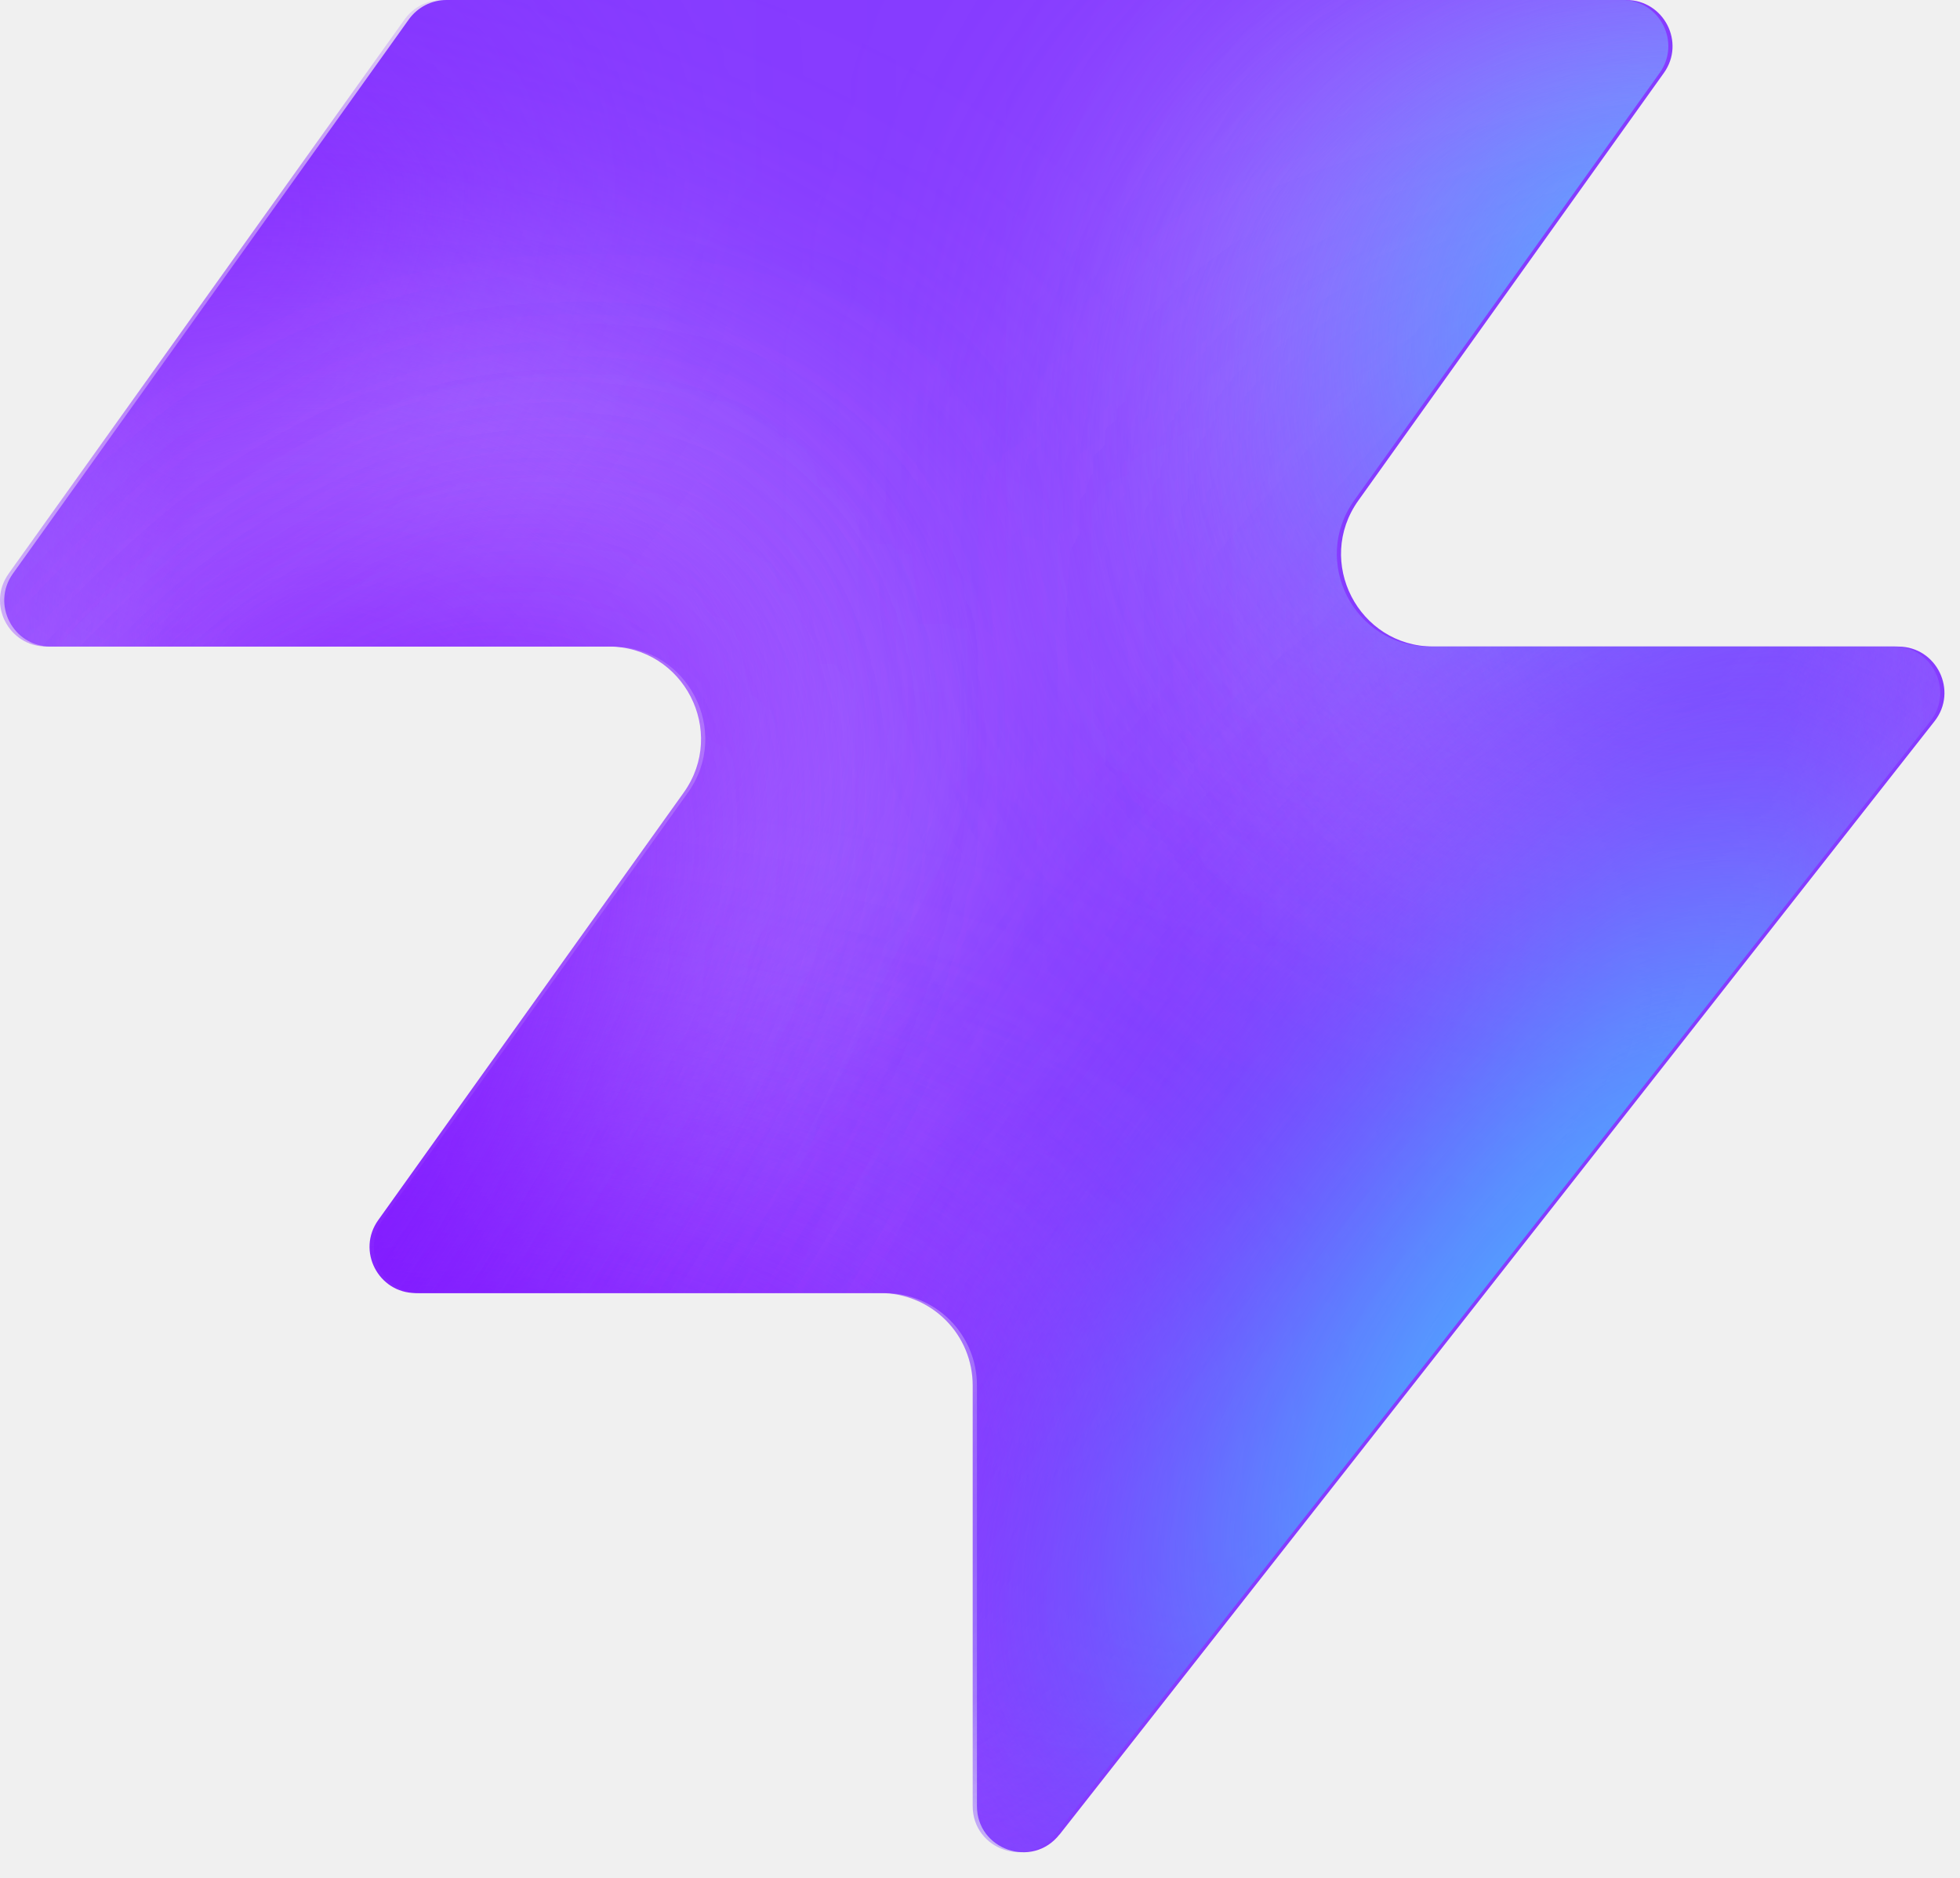
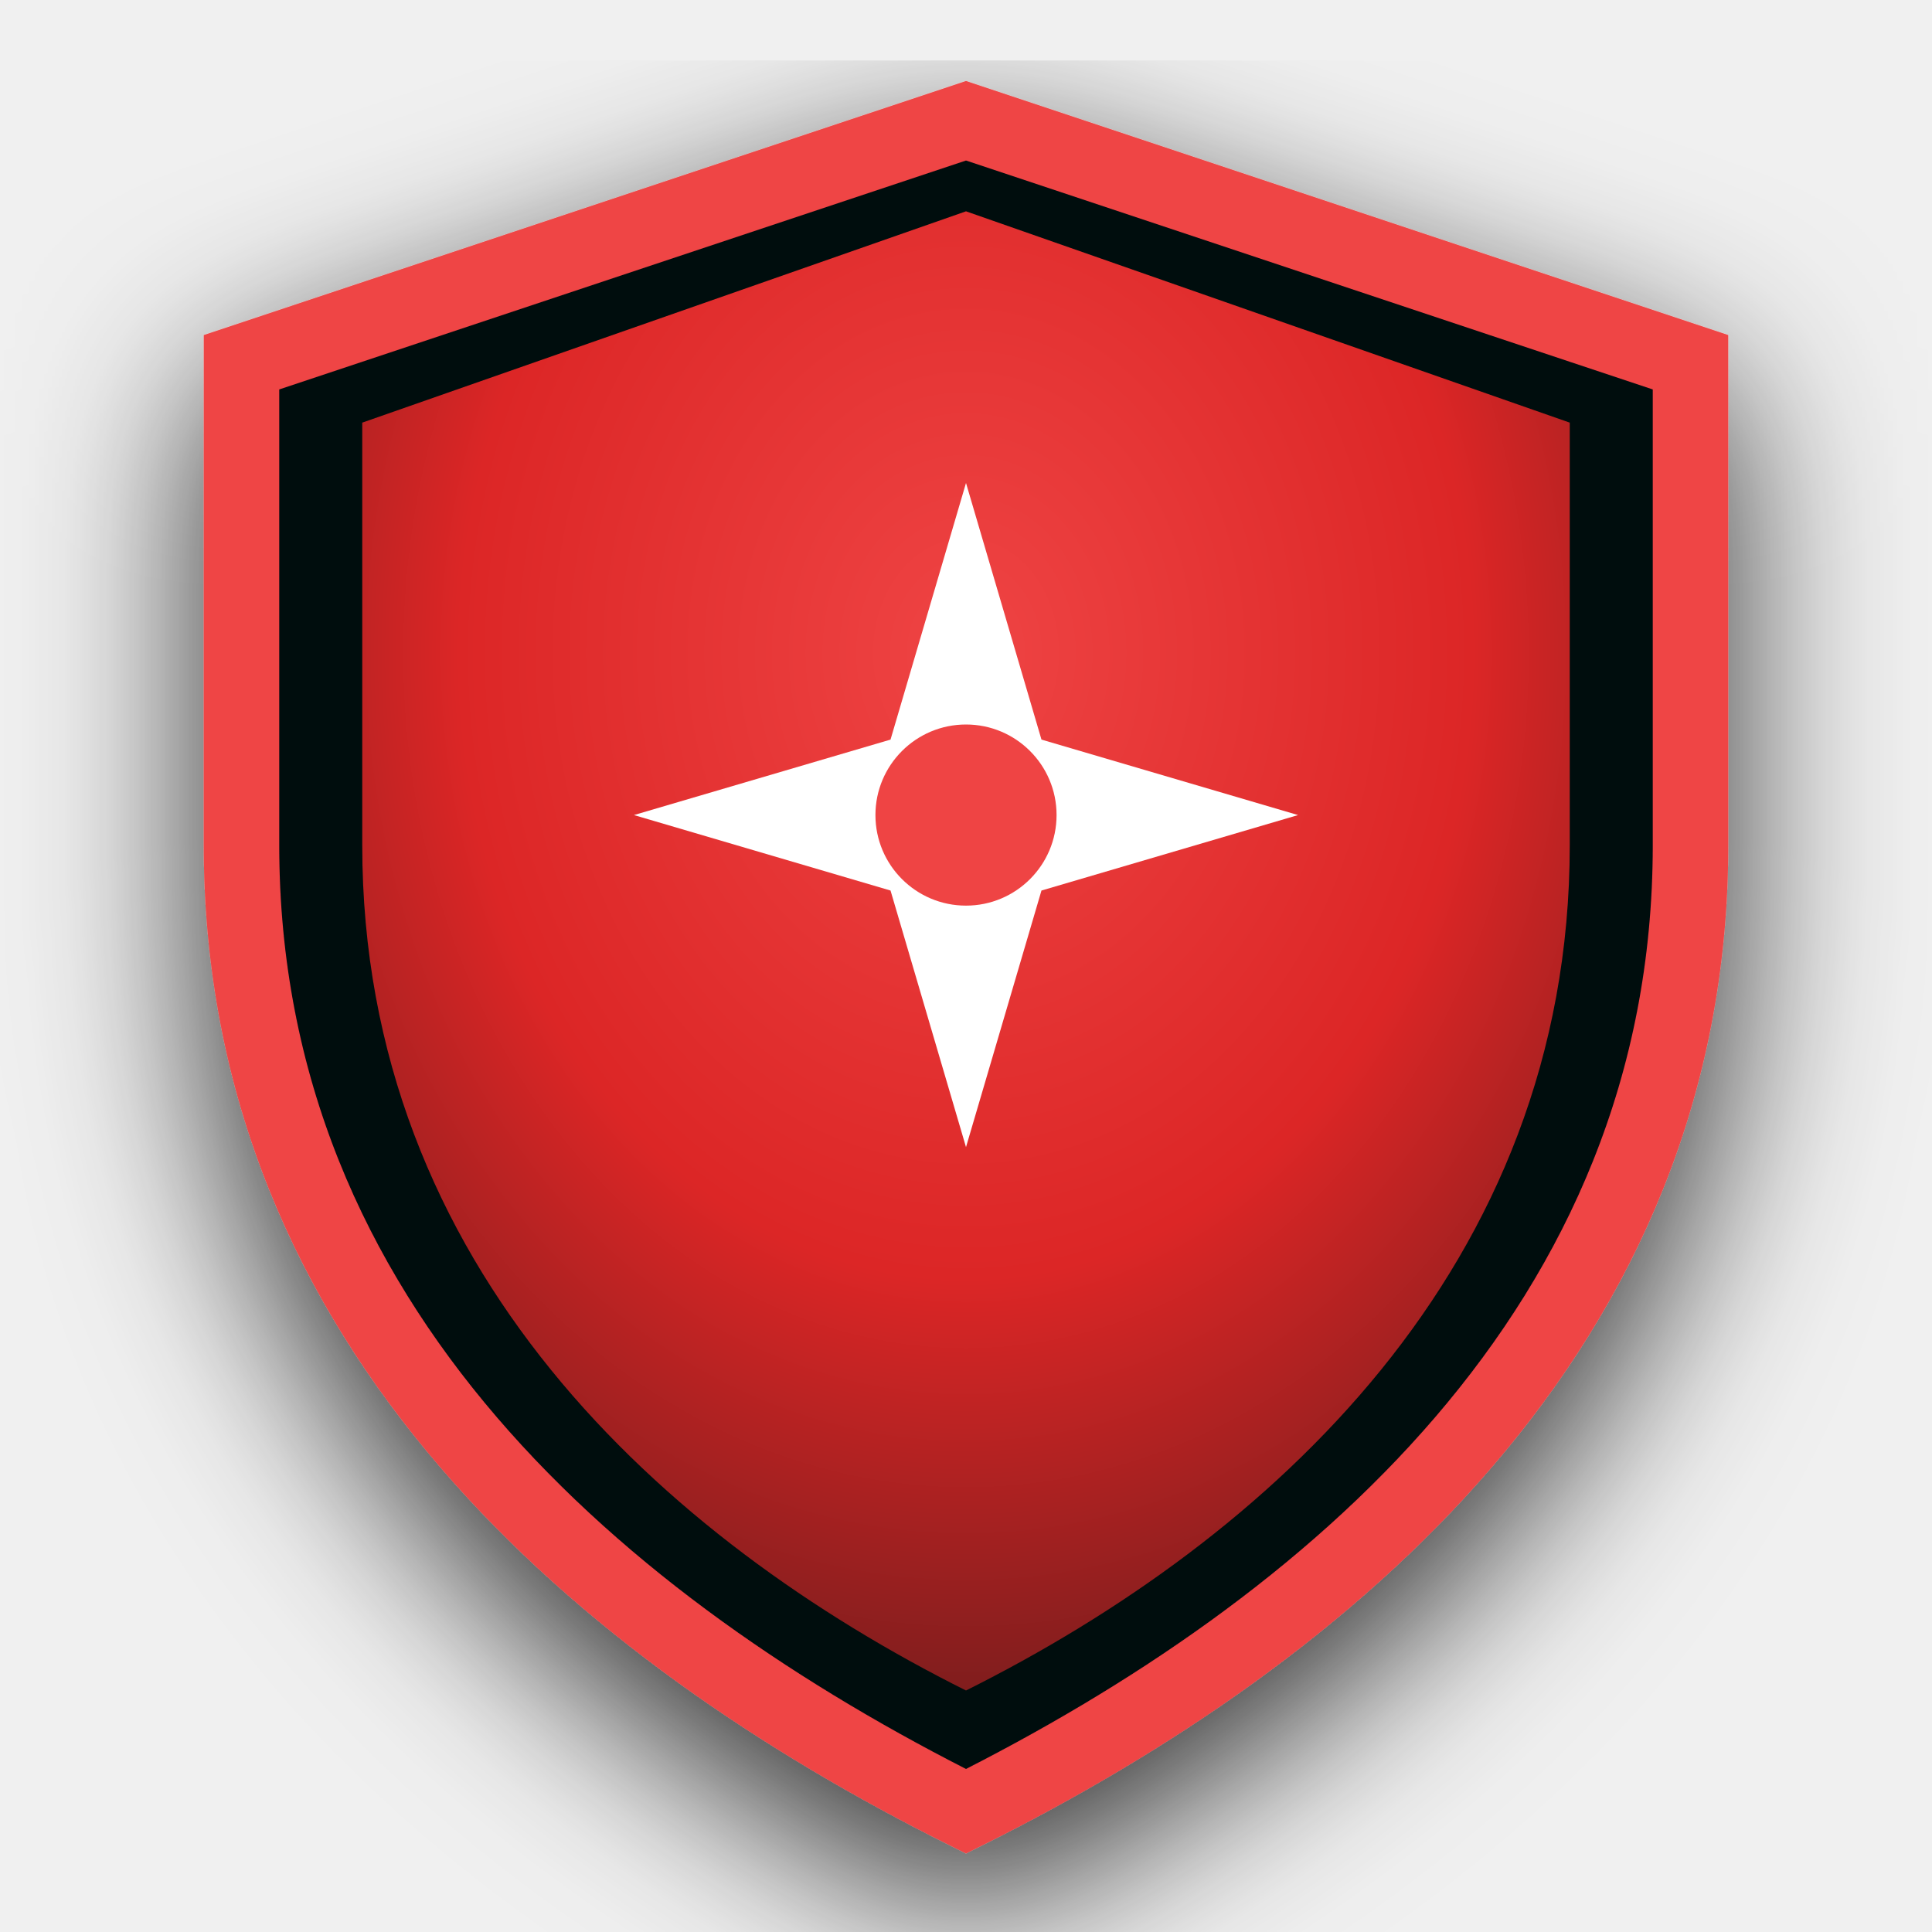
- <svg xmlns="http://www.w3.org/2000/svg" width="48" height="46" fill="none" viewBox="0 0 48 46">
-   <path fill="#863bff" d="M25.946 44.938c-.664.845-2.021.375-2.021-.698V33.937a2.26 2.26 0 0 0-2.262-2.262H10.287c-.92 0-1.456-1.04-.92-1.788l7.48-10.471c1.07-1.497 0-3.578-1.842-3.578H1.237c-.92 0-1.456-1.04-.92-1.788L10.013.474c.214-.297.556-.474.92-.474h28.894c.92 0 1.456 1.04.92 1.788l-7.48 10.471c-1.07 1.498 0 3.579 1.842 3.579h11.377c.943 0 1.473 1.088.89 1.83L25.947 44.94z" style="fill:#863bff;fill:color(display-p3 .525 .23 1);fill-opacity:1" />
-   <mask id="a" width="48" height="46" x="0" y="0" maskUnits="userSpaceOnUse" style="mask-type:alpha">
-     <path fill="#000" d="M25.842 44.938c-.664.844-2.021.375-2.021-.698V33.937a2.26 2.26 0 0 0-2.262-2.262H10.183c-.92 0-1.456-1.04-.92-1.788l7.48-10.471c1.07-1.498 0-3.579-1.842-3.579H1.133c-.92 0-1.456-1.04-.92-1.787L9.91.473c.214-.297.556-.474.92-.474h28.894c.92 0 1.456 1.04.92 1.788l-7.48 10.471c-1.07 1.498 0 3.578 1.842 3.578h11.377c.943 0 1.473 1.088.89 1.832L25.843 44.94z" style="fill:#000;fill-opacity:1" />
-   </mask>
-   <g mask="url(#a)">
-     <g filter="url(#b)">
-       <ellipse cx="5.508" cy="14.704" fill="#ede6ff" rx="5.508" ry="14.704" style="fill:#ede6ff;fill:color(display-p3 .927 .903 1);fill-opacity:1" transform="matrix(.00324 1 1 -.00324 -4.47 31.516)" />
-     </g>
-     <g filter="url(#c)">
-       <ellipse cx="10.399" cy="29.851" fill="#ede6ff" rx="10.399" ry="29.851" style="fill:#ede6ff;fill:color(display-p3 .927 .903 1);fill-opacity:1" transform="matrix(.00324 1 1 -.00324 -39.328 7.883)" />
-     </g>
-     <g filter="url(#d)">
-       <ellipse cx="5.508" cy="30.487" fill="#7e14ff" rx="5.508" ry="30.487" style="fill:#7e14ff;fill:color(display-p3 .492 .077 1);fill-opacity:1" transform="rotate(89.814 -25.913 -14.639)scale(1 -1)" />
-     </g>
-     <g filter="url(#e)">
-       <ellipse cx="5.508" cy="30.599" fill="#7e14ff" rx="5.508" ry="30.599" style="fill:#7e14ff;fill:color(display-p3 .492 .077 1);fill-opacity:1" transform="rotate(89.814 -32.644 -3.334)scale(1 -1)" />
-     </g>
-     <g filter="url(#f)">
-       <ellipse cx="5.508" cy="30.599" fill="#7e14ff" rx="5.508" ry="30.599" style="fill:#7e14ff;fill:color(display-p3 .492 .077 1);fill-opacity:1" transform="matrix(.00324 1 1 -.00324 -34.34 30.47)" />
-     </g>
-     <g filter="url(#g)">
-       <ellipse cx="14.072" cy="22.078" fill="#ede6ff" rx="14.072" ry="22.078" style="fill:#ede6ff;fill:color(display-p3 .927 .903 1);fill-opacity:1" transform="rotate(93.35 24.506 48.493)scale(-1 1)" />
-     </g>
-     <g filter="url(#h)">
-       <ellipse cx="3.47" cy="21.501" fill="#7e14ff" rx="3.47" ry="21.501" style="fill:#7e14ff;fill:color(display-p3 .492 .077 1);fill-opacity:1" transform="rotate(89.009 28.708 47.59)scale(-1 1)" />
-     </g>
-     <g filter="url(#i)">
-       <ellipse cx="3.47" cy="21.501" fill="#7e14ff" rx="3.47" ry="21.501" style="fill:#7e14ff;fill:color(display-p3 .492 .077 1);fill-opacity:1" transform="rotate(89.009 28.708 47.59)scale(-1 1)" />
-     </g>
-     <g filter="url(#j)">
-       <ellipse cx=".387" cy="8.972" fill="#7e14ff" rx="4.407" ry="29.108" style="fill:#7e14ff;fill:color(display-p3 .492 .077 1);fill-opacity:1" transform="rotate(39.51 .387 8.972)" />
-     </g>
-     <g filter="url(#k)">
-       <ellipse cx="47.523" cy="-6.092" fill="#7e14ff" rx="4.407" ry="29.108" style="fill:#7e14ff;fill:color(display-p3 .492 .077 1);fill-opacity:1" transform="rotate(37.892 47.523 -6.092)" />
-     </g>
-     <g filter="url(#l)">
-       <ellipse cx="41.412" cy="6.333" fill="#47bfff" rx="5.971" ry="9.665" style="fill:#47bfff;fill:color(display-p3 .28 .748 1);fill-opacity:1" transform="rotate(37.892 41.412 6.333)" />
-     </g>
-     <g filter="url(#m)">
-       <ellipse cx="-1.879" cy="38.332" fill="#7e14ff" rx="4.407" ry="29.108" style="fill:#7e14ff;fill:color(display-p3 .492 .077 1);fill-opacity:1" transform="rotate(37.892 -1.88 38.332)" />
-     </g>
-     <g filter="url(#n)">
-       <ellipse cx="-1.879" cy="38.332" fill="#7e14ff" rx="4.407" ry="29.108" style="fill:#7e14ff;fill:color(display-p3 .492 .077 1);fill-opacity:1" transform="rotate(37.892 -1.88 38.332)" />
-     </g>
-     <g filter="url(#o)">
-       <ellipse cx="35.651" cy="29.907" fill="#7e14ff" rx="4.407" ry="29.108" style="fill:#7e14ff;fill:color(display-p3 .492 .077 1);fill-opacity:1" transform="rotate(37.892 35.651 29.907)" />
-     </g>
-     <g filter="url(#p)">
-       <ellipse cx="38.418" cy="32.4" fill="#47bfff" rx="5.971" ry="15.297" style="fill:#47bfff;fill:color(display-p3 .28 .748 1);fill-opacity:1" transform="rotate(37.892 38.418 32.4)" />
-     </g>
-   </g>
+ <svg xmlns="http://www.w3.org/2000/svg" viewBox="0 0 64 64">
  <defs>
-     <filter id="b" width="60.045" height="41.654" x="-19.77" y="16.149" color-interpolation-filters="sRGB" filterUnits="userSpaceOnUse">
-       <feFlood flood-opacity="0" result="BackgroundImageFix" />
-       <feBlend in="SourceGraphic" in2="BackgroundImageFix" result="shape" />
-       <feGaussianBlur result="effect1_foregroundBlur_2002_17158" stdDeviation="7.659" />
-     </filter>
-     <filter id="c" width="90.34" height="51.437" x="-54.613" y="-7.533" color-interpolation-filters="sRGB" filterUnits="userSpaceOnUse">
-       <feFlood flood-opacity="0" result="BackgroundImageFix" />
-       <feBlend in="SourceGraphic" in2="BackgroundImageFix" result="shape" />
-       <feGaussianBlur result="effect1_foregroundBlur_2002_17158" stdDeviation="7.659" />
-     </filter>
-     <filter id="d" width="79.355" height="29.4" x="-49.64" y="2.03" color-interpolation-filters="sRGB" filterUnits="userSpaceOnUse">
-       <feFlood flood-opacity="0" result="BackgroundImageFix" />
-       <feBlend in="SourceGraphic" in2="BackgroundImageFix" result="shape" />
-       <feGaussianBlur result="effect1_foregroundBlur_2002_17158" stdDeviation="4.596" />
-     </filter>
-     <filter id="e" width="79.579" height="29.4" x="-45.045" y="20.029" color-interpolation-filters="sRGB" filterUnits="userSpaceOnUse">
-       <feFlood flood-opacity="0" result="BackgroundImageFix" />
-       <feBlend in="SourceGraphic" in2="BackgroundImageFix" result="shape" />
-       <feGaussianBlur result="effect1_foregroundBlur_2002_17158" stdDeviation="4.596" />
-     </filter>
-     <filter id="f" width="79.579" height="29.4" x="-43.513" y="21.178" color-interpolation-filters="sRGB" filterUnits="userSpaceOnUse">
-       <feFlood flood-opacity="0" result="BackgroundImageFix" />
-       <feBlend in="SourceGraphic" in2="BackgroundImageFix" result="shape" />
-       <feGaussianBlur result="effect1_foregroundBlur_2002_17158" stdDeviation="4.596" />
-     </filter>
-     <filter id="g" width="74.749" height="58.852" x="15.756" y="-17.901" color-interpolation-filters="sRGB" filterUnits="userSpaceOnUse">
-       <feFlood flood-opacity="0" result="BackgroundImageFix" />
-       <feBlend in="SourceGraphic" in2="BackgroundImageFix" result="shape" />
-       <feGaussianBlur result="effect1_foregroundBlur_2002_17158" stdDeviation="7.659" />
-     </filter>
-     <filter id="h" width="61.377" height="25.362" x="23.548" y="2.284" color-interpolation-filters="sRGB" filterUnits="userSpaceOnUse">
-       <feFlood flood-opacity="0" result="BackgroundImageFix" />
-       <feBlend in="SourceGraphic" in2="BackgroundImageFix" result="shape" />
-       <feGaussianBlur result="effect1_foregroundBlur_2002_17158" stdDeviation="4.596" />
-     </filter>
-     <filter id="i" width="61.377" height="25.362" x="23.548" y="2.284" color-interpolation-filters="sRGB" filterUnits="userSpaceOnUse">
-       <feFlood flood-opacity="0" result="BackgroundImageFix" />
-       <feBlend in="SourceGraphic" in2="BackgroundImageFix" result="shape" />
-       <feGaussianBlur result="effect1_foregroundBlur_2002_17158" stdDeviation="4.596" />
-     </filter>
-     <filter id="j" width="56.045" height="63.649" x="-27.636" y="-22.853" color-interpolation-filters="sRGB" filterUnits="userSpaceOnUse">
-       <feFlood flood-opacity="0" result="BackgroundImageFix" />
-       <feBlend in="SourceGraphic" in2="BackgroundImageFix" result="shape" />
-       <feGaussianBlur result="effect1_foregroundBlur_2002_17158" stdDeviation="4.596" />
-     </filter>
-     <filter id="k" width="54.814" height="64.646" x="20.116" y="-38.415" color-interpolation-filters="sRGB" filterUnits="userSpaceOnUse">
-       <feFlood flood-opacity="0" result="BackgroundImageFix" />
-       <feBlend in="SourceGraphic" in2="BackgroundImageFix" result="shape" />
-       <feGaussianBlur result="effect1_foregroundBlur_2002_17158" stdDeviation="4.596" />
-     </filter>
-     <filter id="l" width="33.541" height="35.313" x="24.641" y="-11.323" color-interpolation-filters="sRGB" filterUnits="userSpaceOnUse">
-       <feFlood flood-opacity="0" result="BackgroundImageFix" />
-       <feBlend in="SourceGraphic" in2="BackgroundImageFix" result="shape" />
-       <feGaussianBlur result="effect1_foregroundBlur_2002_17158" stdDeviation="4.596" />
-     </filter>
-     <filter id="m" width="54.814" height="64.646" x="-29.286" y="6.009" color-interpolation-filters="sRGB" filterUnits="userSpaceOnUse">
-       <feFlood flood-opacity="0" result="BackgroundImageFix" />
-       <feBlend in="SourceGraphic" in2="BackgroundImageFix" result="shape" />
-       <feGaussianBlur result="effect1_foregroundBlur_2002_17158" stdDeviation="4.596" />
-     </filter>
-     <filter id="n" width="54.814" height="64.646" x="-29.286" y="6.009" color-interpolation-filters="sRGB" filterUnits="userSpaceOnUse">
-       <feFlood flood-opacity="0" result="BackgroundImageFix" />
-       <feBlend in="SourceGraphic" in2="BackgroundImageFix" result="shape" />
-       <feGaussianBlur result="effect1_foregroundBlur_2002_17158" stdDeviation="4.596" />
-     </filter>
-     <filter id="o" width="54.814" height="64.646" x="8.244" y="-2.416" color-interpolation-filters="sRGB" filterUnits="userSpaceOnUse">
-       <feFlood flood-opacity="0" result="BackgroundImageFix" />
-       <feBlend in="SourceGraphic" in2="BackgroundImageFix" result="shape" />
-       <feGaussianBlur result="effect1_foregroundBlur_2002_17158" stdDeviation="4.596" />
-     </filter>
-     <filter id="p" width="39.409" height="43.623" x="18.713" y="10.588" color-interpolation-filters="sRGB" filterUnits="userSpaceOnUse">
-       <feFlood flood-opacity="0" result="BackgroundImageFix" />
-       <feBlend in="SourceGraphic" in2="BackgroundImageFix" result="shape" />
-       <feGaussianBlur result="effect1_foregroundBlur_2002_17158" stdDeviation="4.596" />
+     <radialGradient id="shieldGlow" cx="50%" cy="30%" r="70%">
+       <stop offset="0%" stop-color="#ef4444" />
+       <stop offset="60%" stop-color="#dc2626" />
+       <stop offset="100%" stop-color="#7f1d1d" />
+     </radialGradient>
+     <filter id="shadow" x="-20%" y="-20%" width="140%" height="140%">
+       <feDropShadow dx="0" dy="2" stdDeviation="3" flood-color="#000000" flood-opacity="0.8" />
    </filter>
  </defs>
+   <path d="M32 4 L8 12 V28 C8 44 20 54 32 60 C44 54 56 44 56 28 V12 L32 4 Z" fill="#050811" stroke="#ef4444" stroke-width="2.5" filter="url(#shadow)" />
+   <path d="M32 7 L12 14 V28 C12 42 22 51 32 56 C42 51 52 42 52 28 V14 L32 7 Z" fill="url(#shieldGlow)" />
+   <path d="M32 16 L34.5 24.5 L43 27 L34.5 29.5 L32 38 L29.5 29.5 L21 27 L29.5 24.5 Z" fill="#ffffff" />
+   <circle cx="32" cy="27" r="3" fill="#ef4444" />
</svg>
